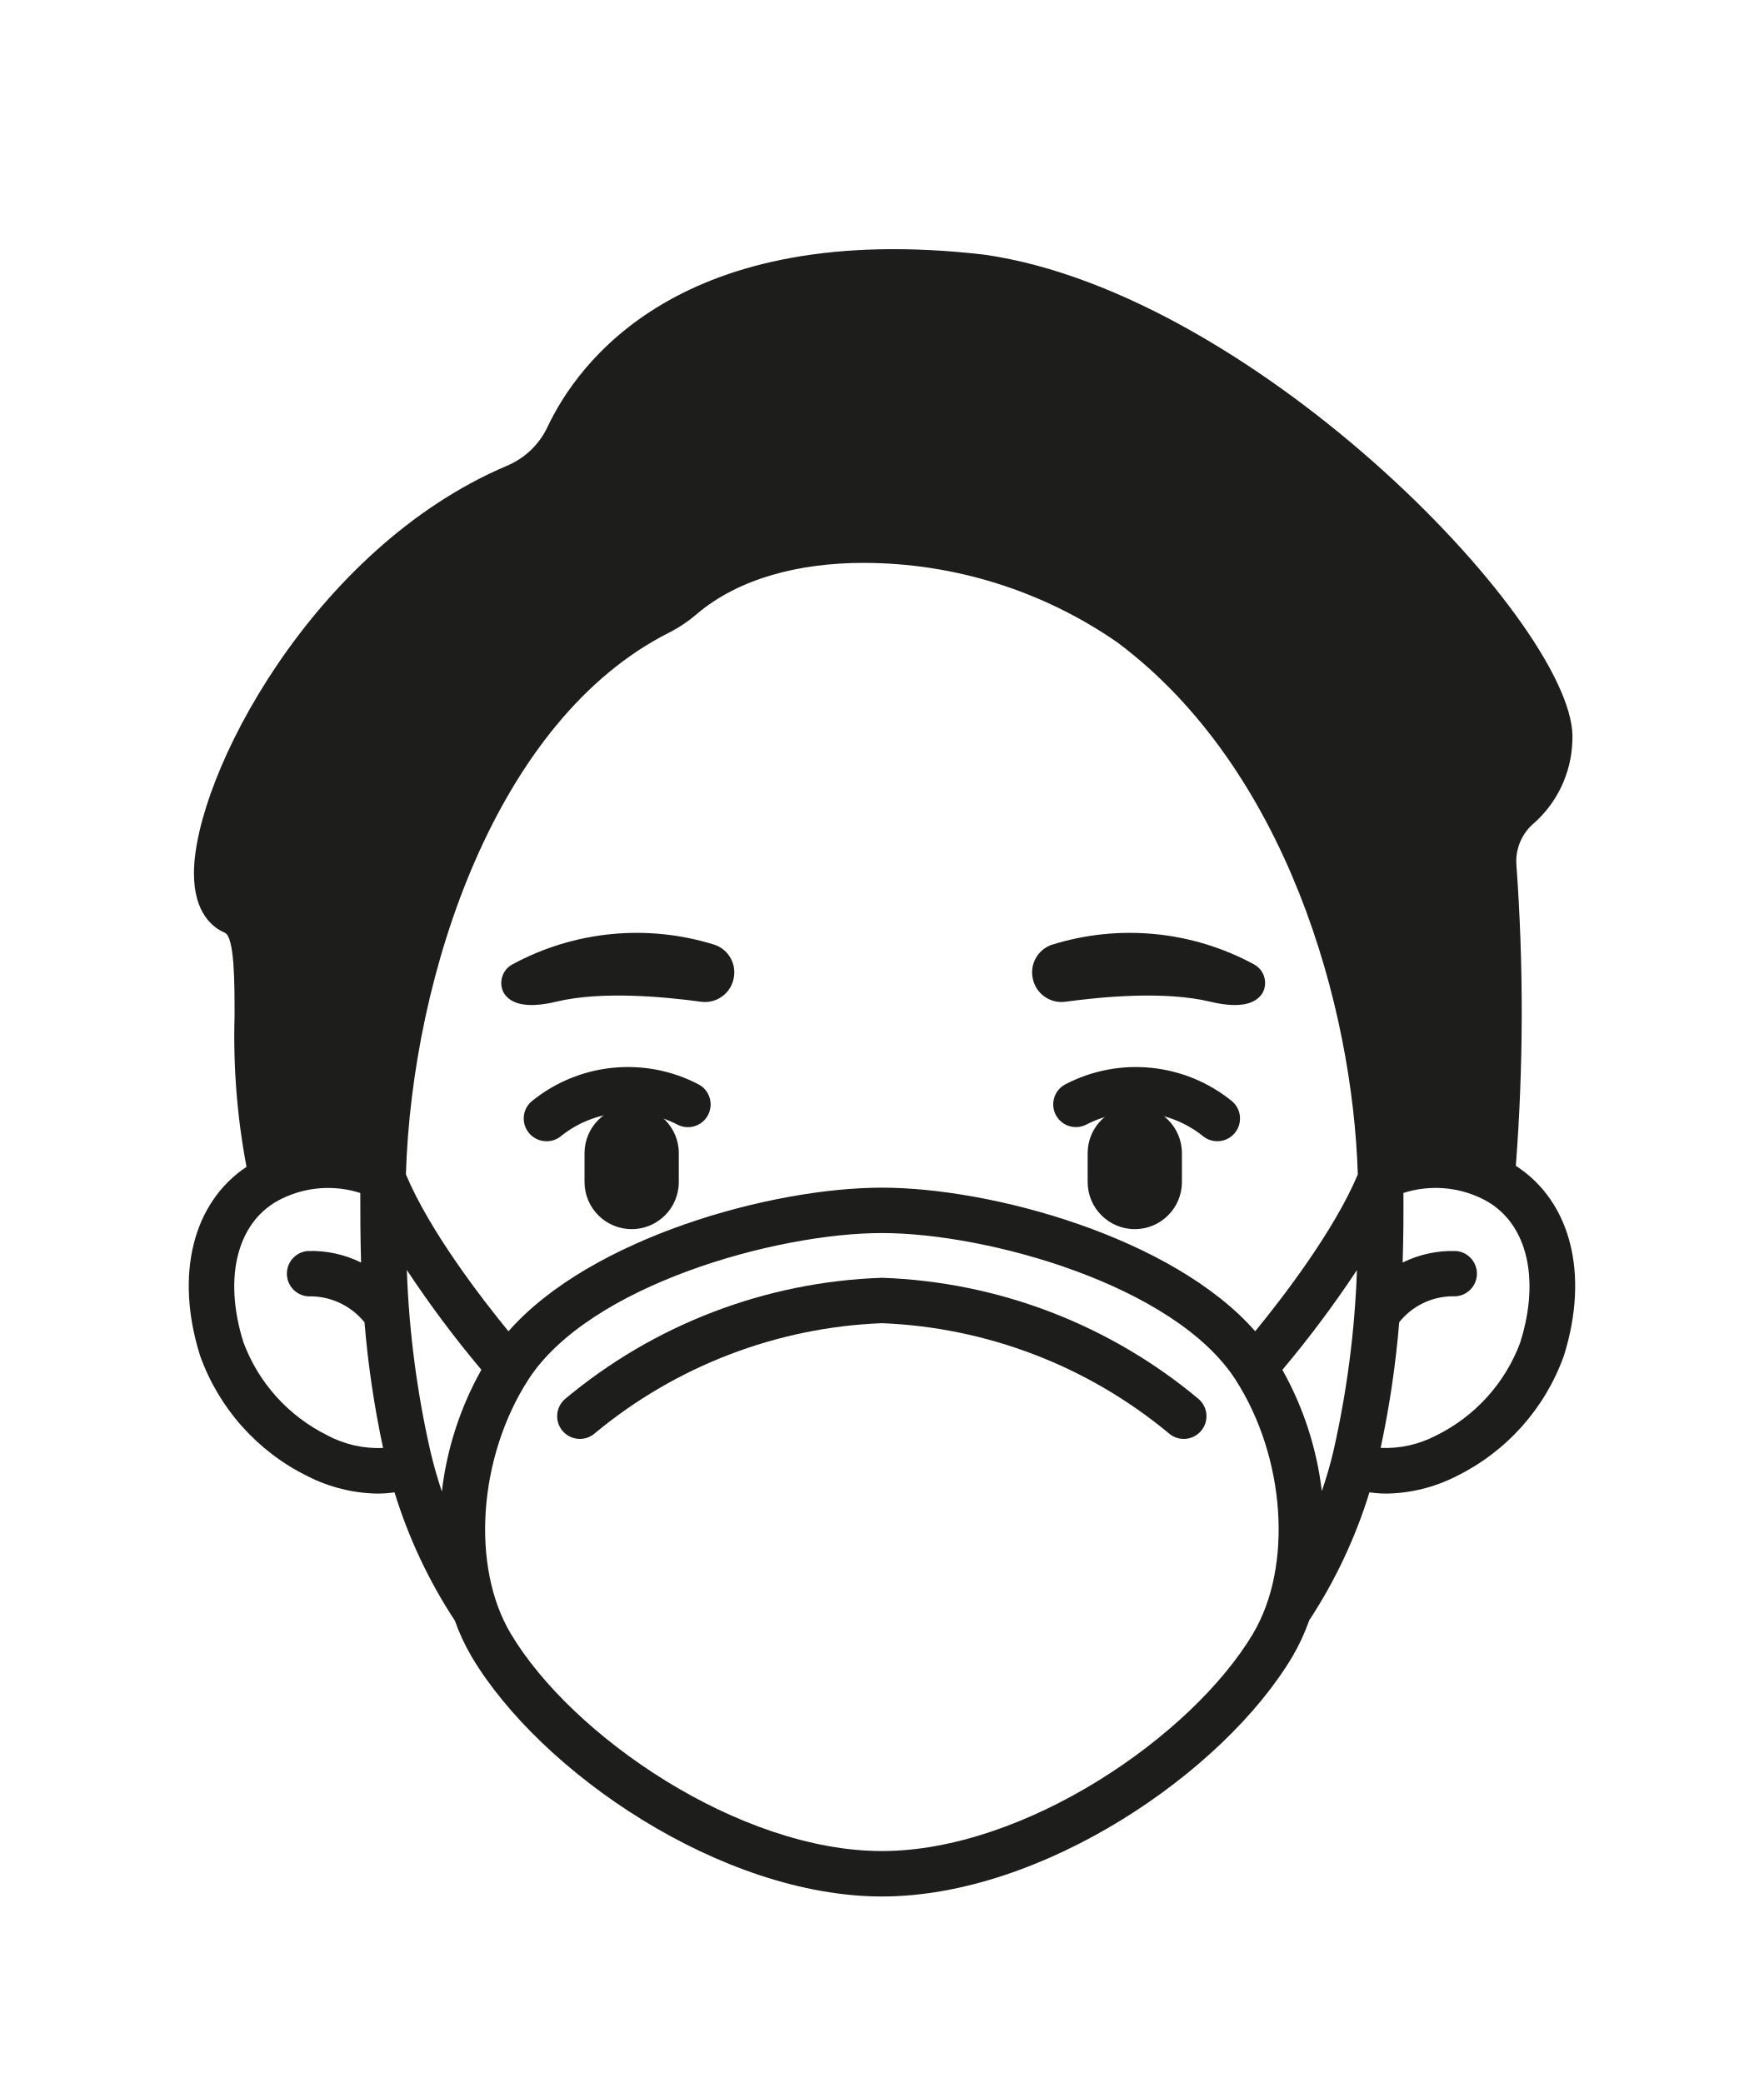
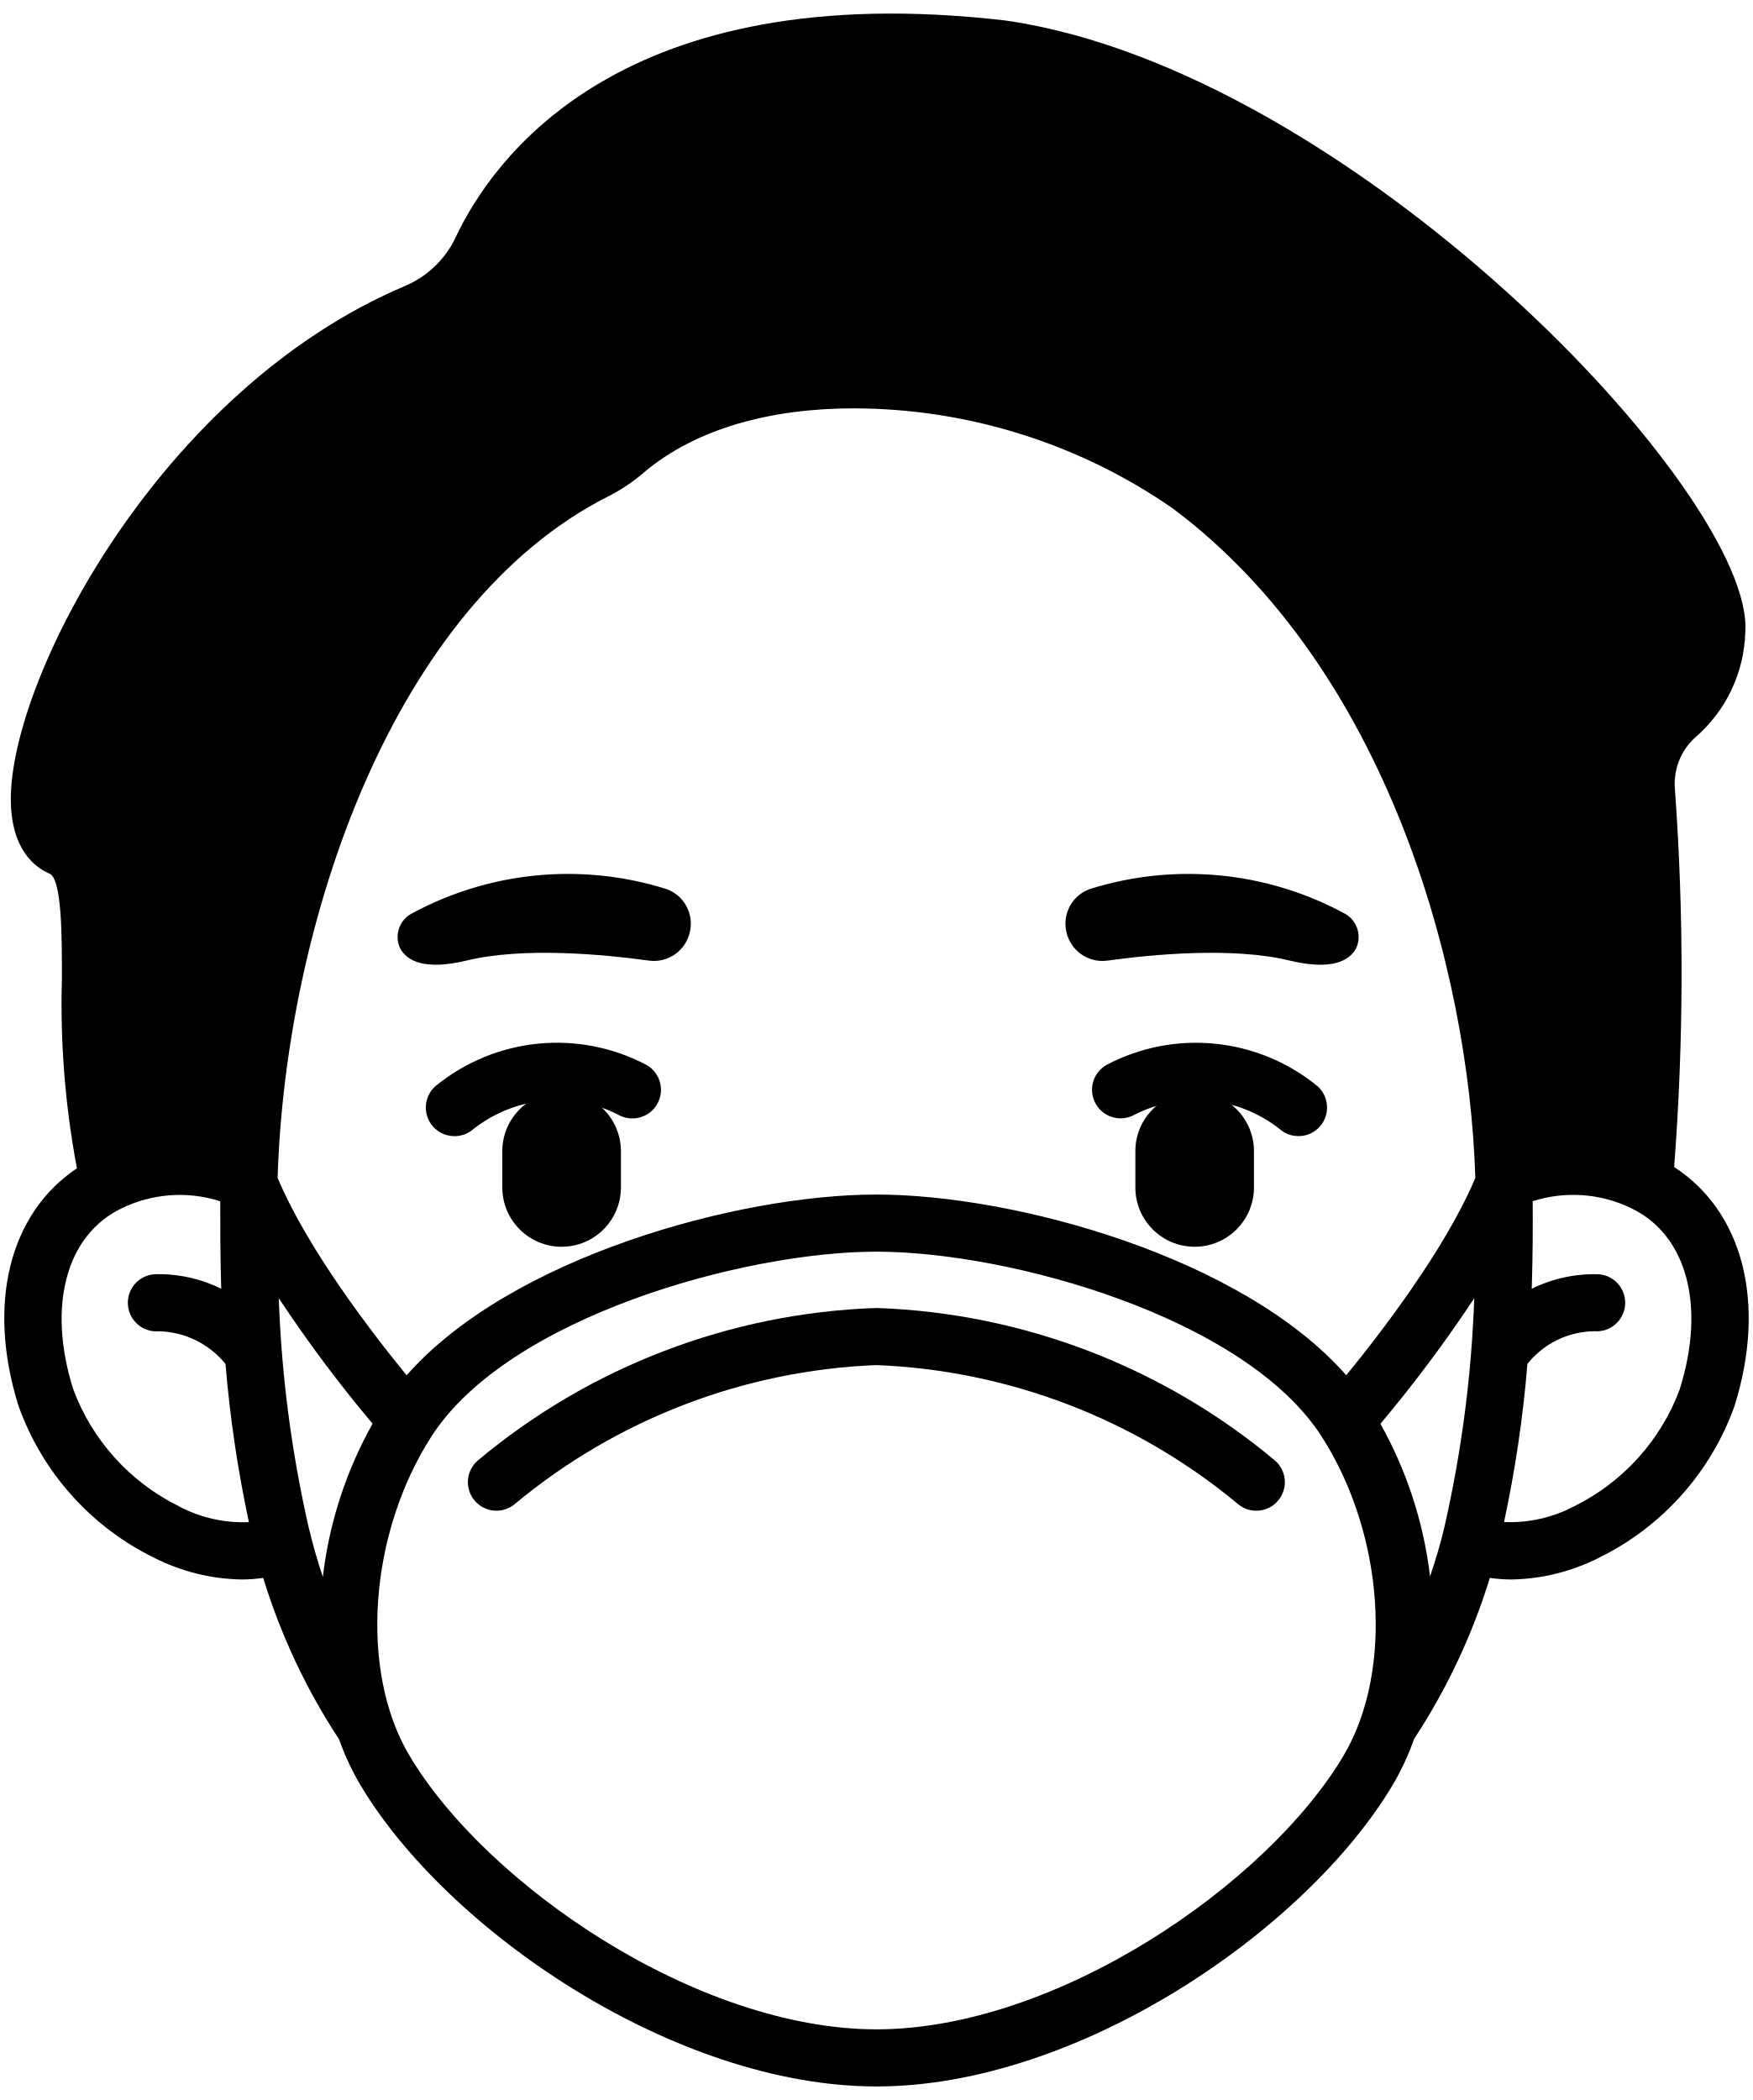
- <svg xmlns="http://www.w3.org/2000/svg" id="ds44-icons" viewBox="0 0 406.41 480">
-   <defs>
-     <style>.cls-1{fill:#1d1d1b;}</style>
-   </defs>
-   <path class="cls-1" d="m349.28,268.65c1.77-23.08,1.81-46.27.13-69.36-.25-3.51,1.11-6.94,3.71-9.3,5.65-4.85,8.98-11.86,9.19-19.3,1.74-25.22-72.39-102.99-135.51-112.01-70.23-8.14-93.8,25.13-100.69,39.81-1.92,4.01-5.26,7.17-9.37,8.87-44.66,18.98-72.03,71.57-72.05,93.87,0,9.28,4.43,12.56,7.08,13.69,2.29.97,2.28,11.51,2.28,19.19-.34,11.66.58,23.31,2.75,34.77-12.33,8.24-16.56,24.77-10.71,43.48,4.33,12.16,13.23,22.15,24.82,27.83,4.98,2.53,10.47,3.9,16.05,3.99,1.32,0,2.64-.1,3.95-.29,3.21,10.47,7.89,20.42,13.9,29.57,1.02,2.88,2.32,5.67,3.87,8.31,15.87,26.68,57.64,55.25,94.55,55.25s78.67-28.57,94.55-55.25c1.57-2.67,2.87-5.48,3.9-8.4,5.99-9.12,10.66-19.05,13.87-29.48,1.31.19,2.63.29,3.95.29,5.58-.09,11.07-1.46,16.05-3.99,11.58-5.68,20.49-15.66,24.82-27.82,5.89-18.88,1.52-35.55-11.06-43.71Zm-273.77,62.14c-9-4.42-15.97-12.13-19.44-21.54-4.76-15.24-1.25-28.21,8.94-33.07,5.62-2.72,12.07-3.18,18.01-1.27,0,4.51,0,9.91.18,16.02-3.82-1.88-8.04-2.8-12.3-2.65-2.88.24-5.02,2.77-4.78,5.66.24,2.88,2.77,5.02,5.66,4.78,4.75.1,9.22,2.29,12.21,5.99.8,9.73,2.24,19.41,4.28,28.96-4.43.19-8.84-.8-12.77-2.87Zm26.31,12.94c-1-2.99-1.89-6.09-2.65-9.31-3.12-13.72-4.93-27.71-5.43-41.77,5.28,7.99,11.01,15.66,17.18,22.99-4.86,8.67-7.96,18.21-9.11,28.08h.01Zm186.93,32.69c-14.11,23.72-52.7,50.13-85.54,50.13s-71.43-26.42-85.54-50.13c-9.2-15.47-7.45-40.61,4.06-58.49,14.02-21.76,57.08-33.79,81.48-33.79s67.46,12.03,81.48,33.79c11.5,17.87,13.25,43.01,4.05,58.49h.01Zm18.49-41.99c-.74,3.19-1.66,6.22-2.66,9.18-1.17-9.82-4.25-19.32-9.09-27.95,6.16-7.33,11.9-15,17.18-22.99-.49,14.06-2.31,28.04-5.43,41.76Zm-18-27.65c-18.99-21.63-60.7-33.1-86.04-33.1s-67.05,11.48-86.04,33.1c-6.28-7.68-18.17-23.11-23.63-36.16,1.43-46.38,20.93-104.88,60.7-124.87h0c2.29-1.17,4.43-2.61,6.37-4.29,9.65-8.18,23.55-11.75,38.35-11.75,20.91.01,41.33,6.41,58.51,18.32,39.07,29.2,54.23,84.1,55.41,122.6-5.47,13.02-17.35,28.46-23.64,36.14h0Zm61.1,2.48c-3.48,9.41-10.44,17.12-19.44,21.54-3.93,2.06-8.34,3.04-12.77,2.85,2.05-9.55,3.48-19.22,4.28-28.96,2.98-3.74,7.48-5.93,12.26-5.98,2.88.23,5.4-1.92,5.63-4.8.23-2.88-1.92-5.4-4.8-5.63-4.26-.14-8.48.77-12.3,2.65.2-6.12.2-11.51.18-16.03,5.95-1.91,12.4-1.45,18.02,1.27,10.19,4.87,13.7,17.83,8.93,33.07h0Z" />
-   <path class="cls-1" d="m288.96,222.23c-14.31-7.76-31.16-9.38-46.69-4.49-3.19,1.14-5.03,4.48-4.29,7.79h0c.72,3.47,4.01,5.79,7.52,5.31,8.21-1.13,22.89-2.54,33.32-.02,7.81,1.88,10.99.04,12.21-2.21,1.12-2.34.21-5.15-2.08-6.38Z" />
-   <rect class="cls-1" x="250.62" y="254.88" width="21.72" height="28.36" rx="10.86" ry="10.86" />
-   <path class="cls-1" d="m118.07,222.23c14.31-7.76,31.16-9.38,46.68-4.49,3.19,1.14,5.03,4.48,4.29,7.79h0c-.72,3.47-4.01,5.79-7.52,5.31-8.21-1.13-22.89-2.54-33.33-.02-7.81,1.88-10.98.04-12.21-2.21-1.12-2.34-.2-5.15,2.08-6.38Z" />
-   <rect class="cls-1" x="134.69" y="254.88" width="21.72" height="28.36" rx="10.86" ry="10.86" />
-   <path class="cls-1" d="m280.49,262.98c-1.29,0-2.53-.47-3.49-1.33-7.58-5.95-17.92-6.96-26.51-2.6-2.52,1.42-5.71.53-7.13-1.98-1.42-2.52-.53-5.71,1.98-7.13,12.5-6.59,27.73-5.05,38.65,3.91,2.15,1.93,2.33,5.24.4,7.39-.99,1.11-2.41,1.74-3.89,1.74h-.01Z" />
-   <path class="cls-1" d="m125.91,262.98c-2.89,0-5.23-2.35-5.23-5.24,0-1.49.63-2.9,1.74-3.89,10.93-8.96,26.16-10.51,38.66-3.91,2.52,1.42,3.41,4.62,1.99,7.14-1.42,2.52-4.62,3.41-7.14,1.99-8.59-4.37-18.93-3.35-26.51,2.6-.96.86-2.21,1.32-3.5,1.32Z" />
-   <path class="cls-1" d="m133.63,331.58c-2.89,0-5.24-2.33-5.25-5.22,0-1.5.64-2.93,1.76-3.93,20.55-17.22,46.27-27.07,73.06-27.98,26.79.92,52.5,10.77,73.04,27.98,2.16,1.92,2.36,5.22.44,7.39-1.92,2.16-5.22,2.36-7.39.44-18.65-15.48-41.88-24.39-66.1-25.35-24.22.96-47.45,9.87-66.1,25.35-.96.85-2.19,1.32-3.47,1.32Z" />
+ <svg xmlns="http://www.w3.org/2000/svg" id="ds44-icons" viewBox="0 0 321.01 384.56">
+   <path d="m306.59,213.72c1.77-23.08,1.81-46.27.13-69.36-.25-3.51,1.11-6.94,3.71-9.3,5.65-4.85,8.98-11.86,9.19-19.3,1.74-25.22-72.39-102.99-135.51-112.01C113.87-4.39,90.29,28.87,83.4,43.56c-1.92,4.01-5.26,7.17-9.37,8.87C29.37,71.4,2,123.99,1.98,146.29c0,9.28,4.43,12.56,7.08,13.69,2.29.97,2.28,11.51,2.28,19.19-.34,11.66.58,23.31,2.75,34.77-12.33,8.24-16.56,24.77-10.71,43.48,4.33,12.16,13.23,22.15,24.82,27.83,4.98,2.53,10.47,3.9,16.05,3.99,1.32,0,2.64-.1,3.95-.29,3.21,10.47,7.89,20.42,13.9,29.57,1.02,2.88,2.32,5.67,3.87,8.31,15.87,26.68,57.64,55.25,94.55,55.25s78.67-28.57,94.55-55.25c1.57-2.67,2.87-5.48,3.9-8.4,5.99-9.12,10.66-19.05,13.87-29.48,1.31.19,2.63.29,3.95.29,5.58-.09,11.07-1.46,16.05-3.99,11.58-5.68,20.49-15.66,24.82-27.82,5.89-18.88,1.52-35.55-11.06-43.71Zm-273.77,62.14c-9-4.42-15.97-12.13-19.44-21.54-4.76-15.24-1.25-28.21,8.94-33.07,5.62-2.72,12.07-3.18,18.01-1.27,0,4.51,0,9.91.18,16.02-3.82-1.88-8.04-2.8-12.3-2.65-2.88.24-5.02,2.77-4.78,5.66.24,2.88,2.77,5.02,5.66,4.78,4.75.1,9.22,2.29,12.21,5.99.8,9.73,2.24,19.41,4.28,28.96-4.43.19-8.84-.8-12.77-2.87Zm26.31,12.94c-1-2.99-1.89-6.09-2.65-9.31-3.12-13.72-4.93-27.71-5.43-41.77,5.28,7.99,11.01,15.66,17.18,22.99-4.86,8.67-7.96,18.21-9.11,28.08h.01Zm186.93,32.69c-14.11,23.72-52.7,50.13-85.54,50.13s-71.43-26.42-85.54-50.13c-9.2-15.47-7.45-40.61,4.06-58.49,14.02-21.76,57.08-33.79,81.48-33.79s67.46,12.03,81.48,33.79c11.5,17.87,13.25,43.01,4.05,58.49h.01Zm18.49-41.99c-.74,3.19-1.66,6.22-2.66,9.18-1.17-9.82-4.25-19.32-9.09-27.95,6.16-7.33,11.9-15,17.18-22.99-.49,14.06-2.31,28.04-5.43,41.76Zm-18-27.65c-18.99-21.63-60.7-33.1-86.04-33.1s-67.05,11.48-86.04,33.1c-6.28-7.68-18.17-23.11-23.63-36.16,1.43-46.38,20.93-104.88,60.7-124.87h0c2.29-1.17,4.43-2.61,6.37-4.29,9.65-8.18,23.55-11.75,38.35-11.75,20.91.01,41.33,6.41,58.51,18.32,39.07,29.2,54.23,84.1,55.41,122.6-5.47,13.02-17.35,28.46-23.64,36.14h0Zm61.1,2.48c-3.48,9.41-10.44,17.12-19.44,21.54-3.93,2.06-8.34,3.04-12.77,2.85,2.05-9.55,3.48-19.22,4.28-28.96,2.98-3.74,7.48-5.93,12.26-5.98,2.88.23,5.4-1.92,5.63-4.8.23-2.88-1.92-5.4-4.8-5.63-4.26-.14-8.48.77-12.3,2.65.2-6.12.2-11.51.18-16.03,5.95-1.91,12.4-1.45,18.02,1.27,10.19,4.87,13.7,17.83,8.93,33.07h0Z" />
+   <path d="m246.26,167.3c-14.31-7.76-31.16-9.38-46.69-4.49-3.19,1.14-5.03,4.48-4.29,7.79h0c.72,3.47,4.01,5.79,7.52,5.31,8.21-1.13,22.89-2.54,33.32-.02,7.81,1.88,10.99.04,12.21-2.21,1.12-2.34.21-5.15-2.08-6.38Z" />
+   <rect x="207.92" y="199.95" width="21.72" height="28.36" rx="10.86" ry="10.86" />
+   <path d="m75.38,167.3c14.31-7.76,31.16-9.38,46.68-4.49,3.19,1.14,5.03,4.48,4.29,7.79h0c-.72,3.47-4.01,5.79-7.52,5.31-8.21-1.13-22.89-2.54-33.33-.02-7.81,1.88-10.98.04-12.21-2.21-1.12-2.34-.2-5.15,2.08-6.38Z" />
+   <rect x="91.99" y="199.95" width="21.72" height="28.36" rx="10.86" ry="10.86" />
+   <path d="m237.79,208.05c-1.29,0-2.53-.47-3.49-1.33-7.58-5.95-17.92-6.96-26.51-2.6-2.52,1.42-5.71.53-7.13-1.98-1.42-2.52-.53-5.71,1.98-7.13,12.5-6.59,27.73-5.05,38.65,3.91,2.15,1.93,2.33,5.24.4,7.39-.99,1.11-2.41,1.74-3.89,1.74h-.01Z" />
+   <path d="m83.21,208.05c-2.89,0-5.23-2.35-5.23-5.24,0-1.49.63-2.9,1.74-3.89,10.93-8.96,26.16-10.51,38.66-3.91,2.52,1.42,3.41,4.62,1.99,7.14-1.42,2.52-4.62,3.41-7.14,1.99-8.59-4.37-18.93-3.35-26.51,2.6-.96.86-2.21,1.32-3.5,1.32Z" />
+   <path d="m90.93,276.65c-2.89,0-5.24-2.33-5.25-5.22,0-1.5.64-2.93,1.76-3.93,20.55-17.22,46.27-27.07,73.06-27.98,26.79.92,52.5,10.77,73.04,27.98,2.16,1.92,2.36,5.22.44,7.39s-5.22,2.36-7.39.44c-18.65-15.48-41.88-24.39-66.1-25.35-24.22.96-47.45,9.87-66.1,25.35-.96.85-2.19,1.32-3.47,1.32Z" />
</svg>
